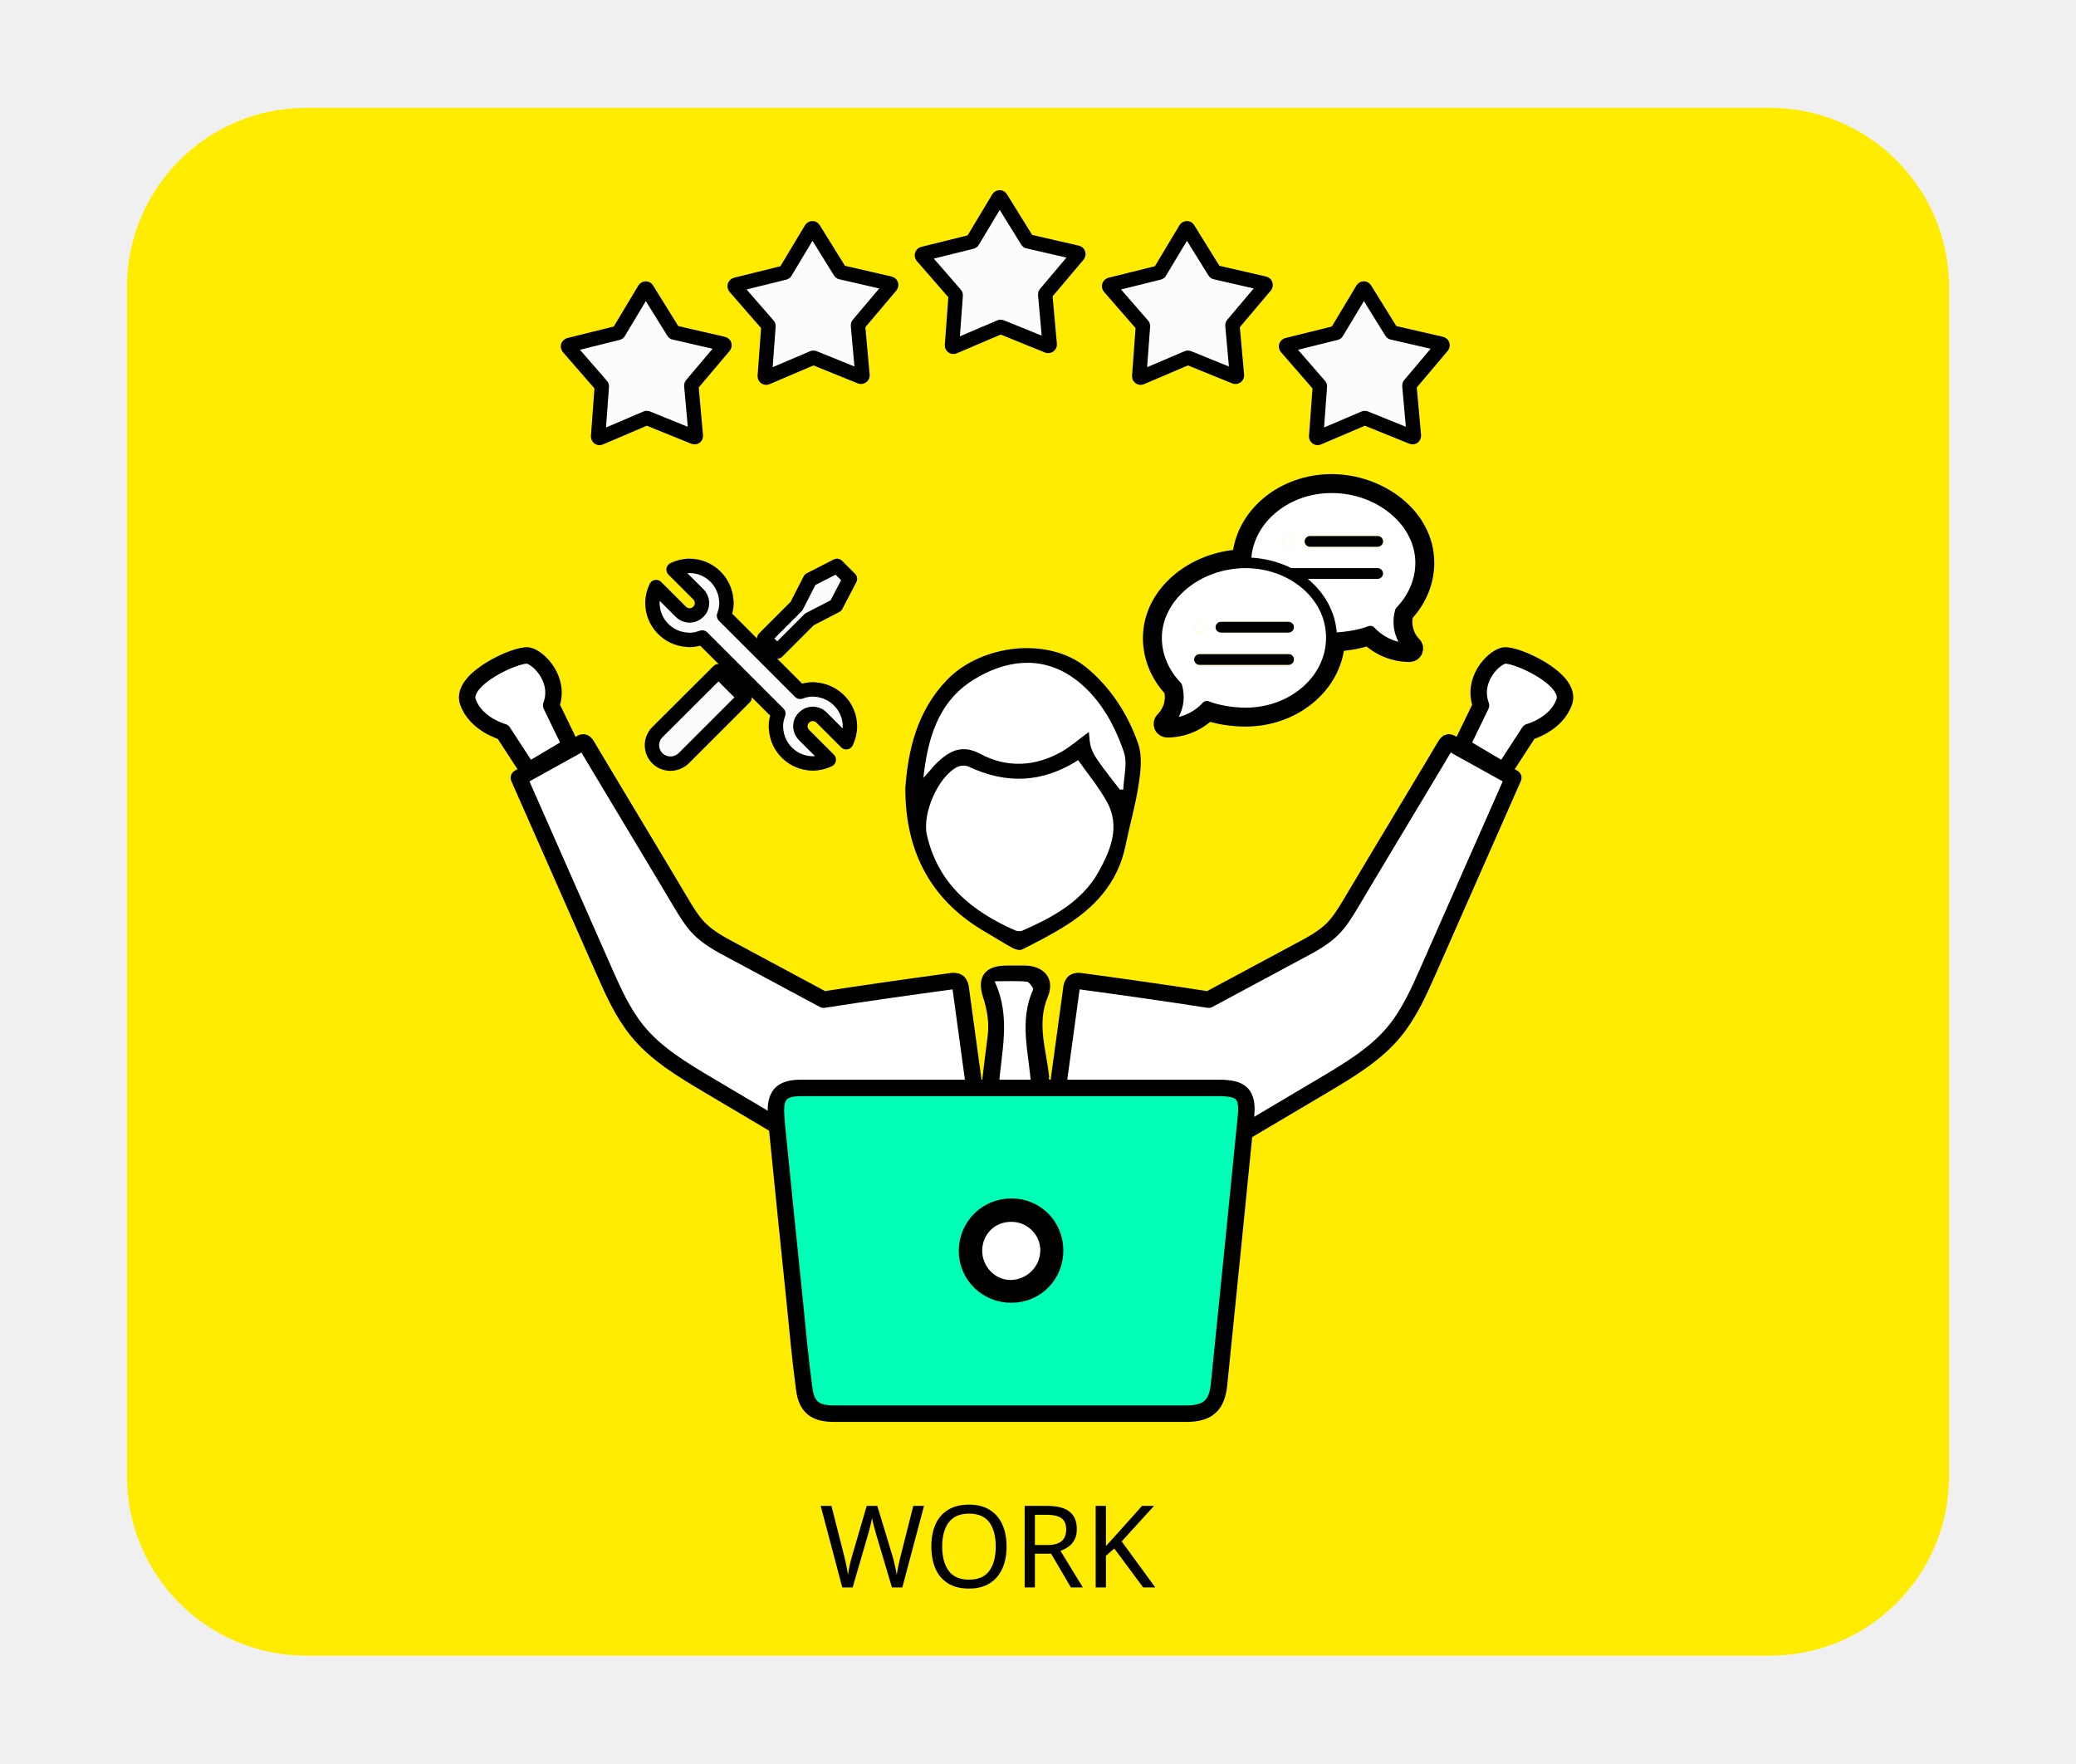
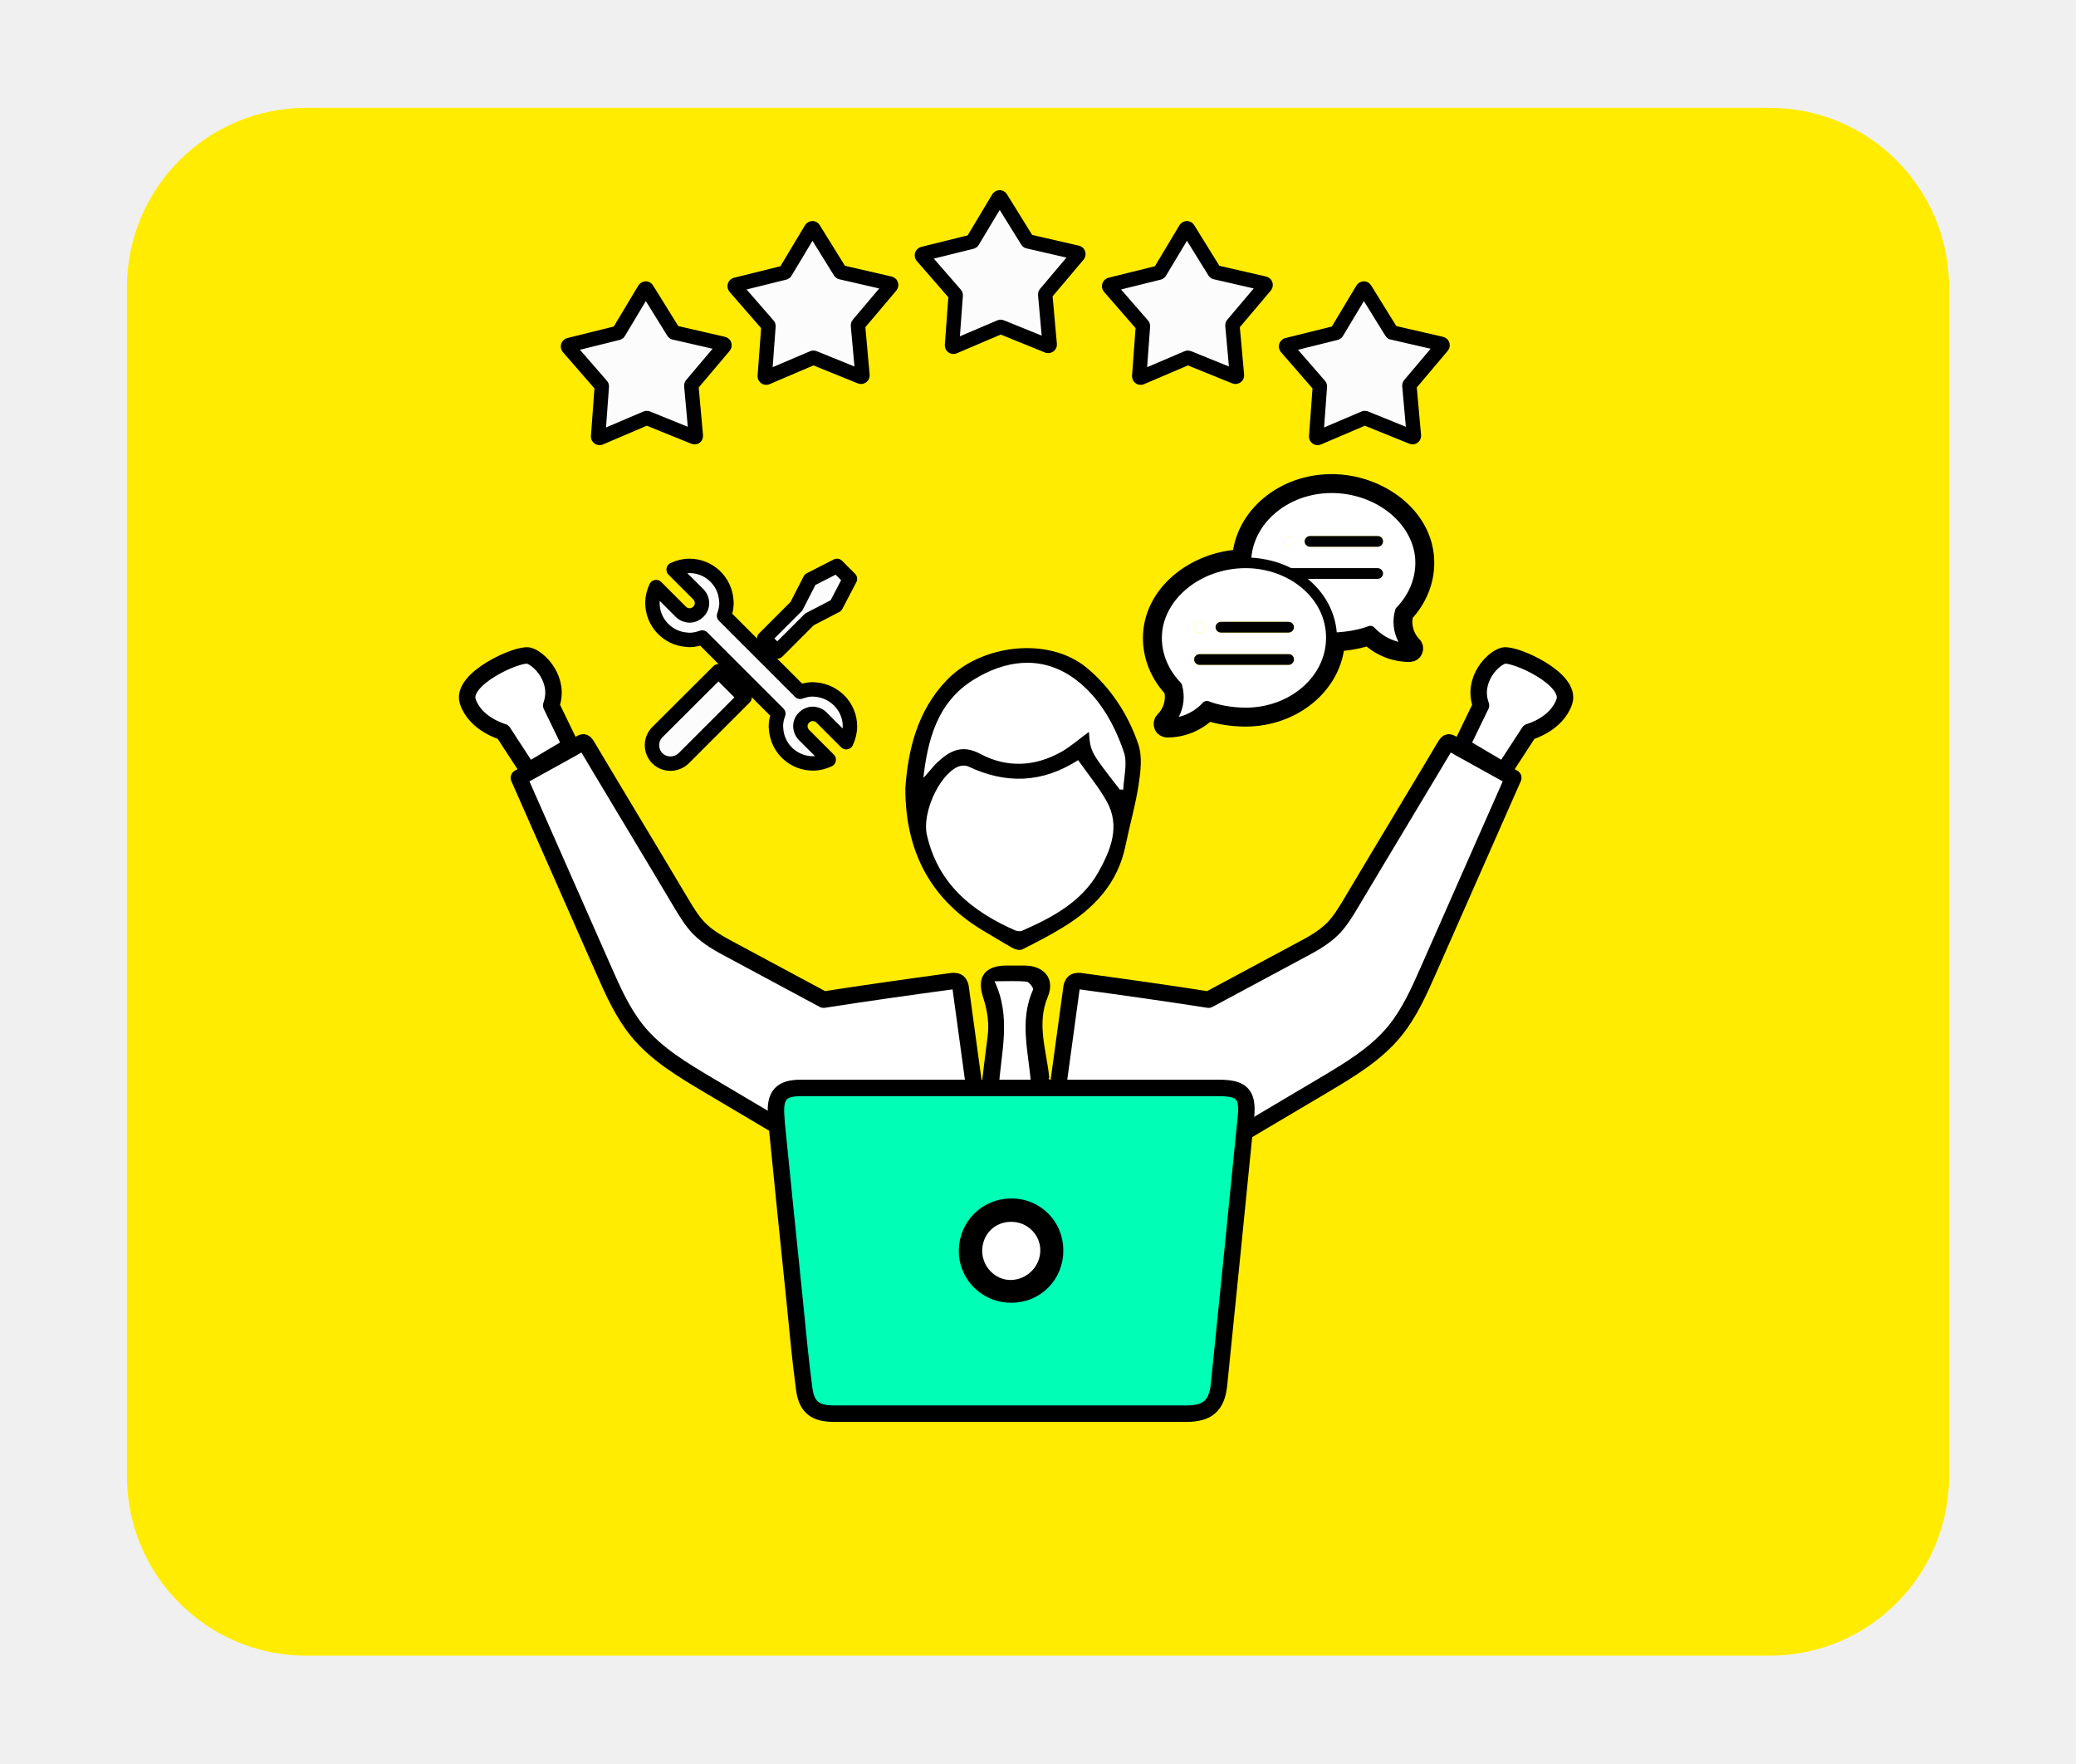
<svg xmlns="http://www.w3.org/2000/svg" version="1.1" id="Layer_1" x="0px" y="0px" viewBox="0 0 1009 857" style="enable-background:new 0 0 1009 857;" xml:space="preserve">
  <style type="text/css">
	.st0{fill:#FFEC00;}
	.st1{stroke:#000000;stroke-width:0.75;stroke-miterlimit:10;}
	.st2{fill:#FFFFFF;stroke:#000000;stroke-width:0.75;stroke-miterlimit:10;}
	.st3{fill:#FCFCFC;stroke:#000000;stroke-width:7;stroke-linecap:round;stroke-linejoin:round;stroke-miterlimit:10;}
	.st4{fill:#FFFFFF;}
	.st5{fill:none;stroke:#000000;stroke-width:8;stroke-linecap:round;stroke-linejoin:round;stroke-miterlimit:10;}
	.st6{fill:#FFFFFF;stroke:#000000;stroke-width:8;stroke-linecap:round;stroke-linejoin:round;stroke-miterlimit:10;}
	.st7{fill:#00FFB6;stroke:#000000;stroke-width:8;stroke-miterlimit:10;}
- 	.st8{font-family:'Ubuntu-Medium';}
+ 	.st8{font-family:'Ubuntu';}
	.st9{font-size:55.5px;}
</style>
  <path id="XMLID_276_" class="st0" d="M860.1,804.6H148.9c-48.2,0-87.2-39-87.2-87.2V139.6c0-48.2,39-87.2,87.2-87.2h711.2  c48.2,0,87.2,39,87.2,87.2v577.8C947.3,765.6,908.3,804.6,860.1,804.6z" />
  <g id="XMLID_274_">
    <path id="XMLID_294_" class="st1" d="M509.6,523.8c-1.3-13.3-6.3-26.1-0.7-39.5c3.6-8.6-1.7-14.6-10.9-14.7c-2.9,0-5.8,0-8.8,0   c-10,0-14.2,5.1-11.1,14.7c2.2,6.7,3.2,13.2,2.2,20.1c-0.6,4.3-2.3,18.5-2.8,22.7c2.2,6.1,4.4,2.5,4.5,9.1h11.3v0c4.7,0,9.3,0,14,0   c1.1-5.1,3.2-0.6,5.7-5.4c0,0-0.9-2.2-0.9-2.2 M502.5,481.1c-7,15.4-1.9,30.9-1,46.3c0,0.4-0.2,0.8-0.5,2h-16   c1-17.6,6.5-34.8-2.2-52.8c6.9,0,11.7-0.3,16.4,0.2C500.5,476.9,502.9,480.3,502.5,481.1z" />
    <path id="XMLID_767_" class="st1" d="M440.4,382.9c1.3-17.9,5.5-37.1,20.2-52.3c16.6-17.1,48.9-20.9,67.2-5.9   c11.6,9.5,20.2,22.7,25.1,37.1c2,5.9,1.1,13.3,0.1,19.7c-1.5,9.8-4.3,19.4-6.3,29.2c-3.7,18.4-15.3,30.6-30.7,39.9   c-6.2,3.8-12.7,7.1-19.2,10.4c-1.1,0.6-3.2,0.1-4.4-0.6c-4.4-2.4-8.6-5.1-12.9-7.6C453.7,438,440.3,414.9,440.4,382.9z    M524.1,368.9c-17.8,11.5-35.3,11.7-53.2,3.3c-1.6-0.7-4.1-0.6-5.8,0.2c-9.5,4.6-17.3,23-15,33.3c5.5,24,22.1,37.4,43.2,46.8   c1,0.4,2.5,0.6,3.5,0.2c14.9-6.5,29.3-14.1,37.5-28.9c5.9-10.6,10.7-22.3,4-34.4C534.4,382.4,529.2,376.1,524.1,368.9z    M544.1,384.1c0.7,0,1.4,0,2.2,0c0.2-6.3,2.2-13.2,0.3-18.7c-5-14.5-12.9-28.3-25.6-36.9c-15.5-10.4-32.7-8-48,1.5   c-17.8,11.1-22.5,29.6-24.7,49c2.8-2.6,4.9-5.7,7.5-8.2c5.9-5.6,11.7-8.8,20.5-4.1c13.2,7,27.1,6.3,40.1-1.2   c4.4-2.5,8.3-6,12.5-9.1C529.7,365.6,529.7,365.6,544.1,384.1z" />
    <path id="XMLID_579_" class="st2" d="M501,529.3c-5.4,0-10.5,0-16,0c1-17.6,6.5-34.8-2.2-52.8c6.9,0,11.7-0.3,16.4,0.2   c1.3,0.2,3.7,3.5,3.3,4.3c-7,15.3-2,30.8-1,46.3C501.5,527.8,501.3,528.2,501,529.3z" />
    <path id="XMLID_135_" class="st2" d="M524.1,368.9c5.1,7.2,10.3,13.5,14.2,20.5c6.7,12.1,1.9,23.8-4,34.4   c-8.2,14.7-22.6,22.4-37.5,28.9c-1,0.4-2.5,0.2-3.5-0.2c-21.2-9.3-37.8-22.8-43.2-46.8c-2.3-10.3,5.5-28.6,15-33.3   c1.6-0.8,4.2-1,5.8-0.2C488.8,380.6,506.3,380.4,524.1,368.9z" />
    <path id="XMLID_110_" class="st2" d="M544.1,384.1c-14.4-18.5-14.4-18.5-15.2-27.7c-4.2,3.1-8.1,6.5-12.5,9.1   c-13.1,7.5-27,8.2-40.1,1.2c-8.8-4.7-14.6-1.4-20.5,4.1c-2.6,2.5-4.7,5.6-7.5,8.2c2.1-19.4,6.8-37.9,24.7-49   c15.3-9.5,32.5-11.9,48-1.5c12.7,8.6,20.7,22.4,25.6,36.9c1.9,5.6-0.1,12.4-0.3,18.7C545.5,384.1,544.8,384.1,544.1,384.1z" />
    <g id="XMLID_889_">
      <g id="XMLID_444_">
        <g id="XMLID_445_">
          <g id="XMLID_448_">
            <g id="XMLID_449_">
              <path id="XMLID_460_" class="st3" d="M319.5,355.8c-3.5,3.5-3.5,9.2,0,12.7c1.8,1.8,4.1,2.6,6.4,2.6s4.6-0.9,6.4-2.6        l29.6-29.6l-12.7-12.7L319.5,355.8z" />
              <polygon id="XMLID_451_" class="st3" points="393.4,301 406.3,294.3 413.1,281.3 406.8,275 393.7,281.7 387.1,294.6         371.4,310.3 377.8,316.6       " />
              <path id="XMLID_450_" class="st3" d="M396.3,335.1l-1.2-0.1c-2.2,0-4.3,0.5-6.2,1.2l-37-37c0.7-1.9,1.2-4,1.2-6.2l-0.1-1.2        c-0.6-9.4-8.4-16.8-17.9-16.8c-2.8,0-5.4,0.7-7.7,1.8l12,12c0.6,0.6,1.1,1.4,1.4,2.2c0.8,2.1,0.4,4.6-1.4,6.3        c-1.2,1.2-2.7,1.8-4.2,1.8c-0.7,0-1.4-0.2-2.1-0.4c-0.8-0.3-1.5-0.7-2.2-1.4l-12-12c-1.1,2.3-1.8,4.9-1.8,7.7        c0,9.5,7.4,17.3,16.8,17.9l1.2,0.1c2.2,0,4.3-0.5,6.2-1.2l37,37c-0.7,1.9-1.2,4-1.2,6.2l0.1,1.2c0.6,9.4,8.4,16.8,17.9,16.8        c2.8,0,5.4-0.7,7.7-1.8l-12-12c-0.6-0.6-1.1-1.4-1.4-2.2c-0.8-2.1-0.4-4.6,1.4-6.3c1.2-1.2,2.7-1.8,4.2-1.8        c0.7,0,1.4,0.2,2.1,0.4c0.8,0.3,1.5,0.7,2.2,1.4l12,12c1.1-2.4,1.8-4.9,1.8-7.7C413.1,343.5,405.6,335.8,396.3,335.1z" />
            </g>
          </g>
        </g>
      </g>
    </g>
    <g id="XMLID_205_">
      <circle id="XMLID_281_" class="st4" cx="626.3" cy="263.1" r="2.6" />
      <circle id="XMLID_339_" class="st4" cx="583" cy="304.8" r="2.6" />
      <path id="XMLID_243_" class="st5" d="M682.9,298.4c6.6-7,10.2-15.8,10.2-24.9c0-22.7-22.7-39.1-45.9-39.1    c-23.5,0-42.8,16.2-44.3,36.6c-22.4,1.1-43.4,17.3-43.4,39.1c0,9.1,3.6,17.9,10.2,24.9c1.3,5.4-0.3,11-4.2,14.9    c-0.8,0.8-1,1.9-0.6,2.9c0.4,1,1.4,1.6,2.4,1.6c7.4,0,14.6-2.9,19.9-8.1c5.2,1.8,12,2.8,18.1,2.8c23.5,0,42.8-16.2,44.3-36.6    c5.5-0.2,11.1-1.3,15.6-2.8c5.3,5.1,12.5,8,19.9,8c1.1,0,2-0.6,2.4-1.6c0.4-1,0.2-2.1-0.6-2.8    C683.2,309.5,681.6,303.8,682.9,298.4z M605.4,343.9c-6.2,0-13.2-1.2-17.9-3.1c-1-0.4-2.2-0.1-2.9,0.7c-3.2,3.4-7.3,5.8-11.7,6.9    c2.5-4.7,3.1-10.3,1.6-15.5c-0.1-0.4-0.3-0.8-0.6-1.1c-5.9-6.1-9.2-13.8-9.2-21.8c0-18.4,18.6-33.9,40.7-33.9    c20.8,0,39.1,14.5,39.1,33.9C644.6,328.7,627,343.9,605.4,343.9z M667.9,305c-0.7-0.8-1.9-1.1-2.9-0.7c-4.1,1.6-9.9,2.7-15.4,3    c-0.8-9.9-5.7-19.1-14.1-26h34c1.4,0,2.6-1.2,2.6-2.6s-1.2-2.6-2.6-2.6h-42c-5.9-3-12.6-4.8-19.4-5.1c1.5-17.5,18.4-31.4,39-31.4    c22.1,0,40.7,15.5,40.7,33.9c0,8-3.3,15.7-9.2,21.8c-0.3,0.3-0.5,0.7-0.6,1.1c-1.5,5.3-0.9,10.8,1.6,15.5    C675.2,310.8,671.1,308.4,667.9,305z" />
      <path id="XMLID_474_" class="st4" d="M678.1,296.4c0.1-0.4,0.3-0.8,0.6-1.1c5.9-6.1,9.2-13.8,9.2-21.8c0-18.4-18.6-33.9-40.7-33.9    c-20.6,0-37.5,13.9-39,31.4c6.8,0.4,13.5,2.1,19.4,5.1h42c1.4,0,2.6,1.2,2.6,2.6s-1.2,2.6-2.6,2.6h-34c8.4,6.9,13.3,16.2,14.1,26    c5.5-0.3,11.3-1.4,15.4-3c1-0.4,2.2-0.1,2.9,0.7c3.2,3.4,7.2,5.8,11.7,6.9C677.2,307.2,676.6,301.7,678.1,296.4z M626.3,265.7    c-1.4,0-2.6-1.2-2.6-2.6c0-1.4,1.2-2.6,2.6-2.6s2.6,1.2,2.6,2.6C628.9,264.5,627.7,265.7,626.3,265.7z M669.6,265.7h-32.9    c-1.4,0-2.6-1.2-2.6-2.6c0-1.4,1.2-2.6,2.6-2.6h32.9c1.4,0,2.6,1.2,2.6,2.6C672.2,264.5,671,265.7,669.6,265.7z" />
      <path id="XMLID_388_" class="st4" d="M605.4,276.1c-22.1,0-40.7,15.5-40.7,33.9c0,8,3.3,15.7,9.2,21.8c0.3,0.3,0.5,0.7,0.6,1.1    c1.5,5.3,0.9,10.8-1.6,15.5c4.5-1.1,8.6-3.5,11.7-6.9c0.7-0.8,1.9-1.1,2.9-0.7c4.7,1.9,11.7,3.1,17.9,3.1    c21.6,0,39.1-15.2,39.1-33.9C644.6,290.6,626.3,276.1,605.4,276.1z M583,302.2c1.4,0,2.6,1.2,2.6,2.6c0,1.4-1.2,2.6-2.6,2.6    s-2.6-1.2-2.6-2.6C580.4,303.4,581.6,302.2,583,302.2z M626.3,323.1H583c-1.4,0-2.6-1.2-2.6-2.6c0-1.4,1.2-2.6,2.6-2.6h43.3    c1.4,0,2.6,1.2,2.6,2.6C628.9,321.9,627.7,323.1,626.3,323.1z M626.3,307.4h-32.9c-1.4,0-2.6-1.2-2.6-2.6c0-1.4,1.2-2.6,2.6-2.6    h32.9c1.4,0,2.6,1.2,2.6,2.6C628.9,306.2,627.7,307.4,626.3,307.4z" />
      <path id="XMLID_334_" d="M628.9,304.8c0,1.4-1.2,2.6-2.6,2.6h-32.9c-1.4,0-2.6-1.2-2.6-2.6c0-1.4,1.2-2.6,2.6-2.6h32.9    C627.7,302.2,628.9,303.4,628.9,304.8z" />
      <path id="XMLID_331_" d="M628.9,320.5c0,1.4-1.2,2.6-2.6,2.6H583c-1.4,0-2.6-1.2-2.6-2.6c0-1.4,1.2-2.6,2.6-2.6h43.3    C627.7,317.8,628.9,319,628.9,320.5z" />
      <path id="XMLID_200_" d="M672.2,263.1c0,1.4-1.2,2.6-2.6,2.6h-32.9c-1.4,0-2.6-1.2-2.6-2.6c0-1.4,1.2-2.6,2.6-2.6h32.9    C671,260.5,672.2,261.6,672.2,263.1z" />
    </g>
    <g id="XMLID_6_">
      <path id="XMLID_255_" class="st6" d="M490.7,678c-0.5,0.1-1,0.1-1.4,0.2c-28.2,2.4-56.4,4.7-84.6,7.1c-1.3,0.1-2.6,0.2-3.6-0.6    c-1.1-0.8-1.3-2.3-1.5-3.7c-5.2-43.4-10.5-86.8-15.7-130.2c-13.2-7.8-26.3-15.6-39.5-23.4c-12.6-7.5-25.6-15.2-34.8-26.6    c-7-8.7-11.6-19-16.1-29.2c-13.8-31.2-27.5-62.4-41.3-93.6c7.7-4.3,15.4-8.5,23.1-12.8c1.8-1,3.7-2,5.5-3.1c2.6-1.5,3-2.2,4.6,0.5    c2.3,3.8,4.5,7.6,6.8,11.4c9.1,15.2,18.2,30.4,27.3,45.5c3.9,6.5,7.8,13.1,11.7,19.6c2.5,4.2,5.1,8.4,8.4,11.9    c4.5,4.6,10.3,7.8,16,10.8c14.9,8,29.8,16,44.7,24c20.5-3.2,41.1-6.1,61.7-8.9c1.2-0.2,2.6-0.3,3.6,0.4c1,0.8,1.3,2.1,1.4,3.4    c8.8,64.1,17.5,128.3,26.3,192.4c0.2,1.4,0.3,2.9-0.6,4C492.1,677.5,491.4,677.8,490.7,678z" />
      <path id="XMLID_2_" class="st6" d="M256.8,374.6l-12.3-18.9c0,0-13.3-3.6-17.1-14.7c-3.8-11.1,24.2-23.6,29.5-22.4    c5.3,1.3,15.5,11.9,11,24.2l9.5,19.6L256.8,374.6z" />
    </g>
    <g id="XMLID_7_">
      <path id="XMLID_9_" class="st6" d="M497,678c0.5,0.1,1,0.1,1.4,0.2c28.2,2.4,56.4,4.7,84.6,7.1c1.3,0.1,2.6,0.2,3.6-0.6    c1.1-0.8,1.3-2.3,1.5-3.7c5.2-43.4,10.5-86.8,15.7-130.2c13.2-7.8,26.3-15.6,39.5-23.4c12.6-7.5,25.6-15.2,34.8-26.6    c7-8.7,11.6-19,16.1-29.2c13.8-31.2,27.5-62.4,41.3-93.6c-7.7-4.3-15.4-8.5-23.1-12.8c-1.8-1-3.7-2-5.5-3.1    c-2.6-1.5-3-2.2-4.6,0.5c-2.3,3.8-4.5,7.6-6.8,11.4c-9.1,15.2-18.2,30.4-27.3,45.5c-3.9,6.5-7.8,13.1-11.7,19.6    c-2.5,4.2-5.1,8.4-8.4,11.9c-4.5,4.6-10.3,7.8-16,10.8c-14.9,8-29.8,16-44.7,24c-20.5-3.2-41.1-6.1-61.7-8.9    c-1.2-0.2-2.6-0.3-3.6,0.4c-1,0.8-1.3,2.1-1.4,3.4c-8.8,64.1-17.5,128.3-26.3,192.4c-0.2,1.4-0.3,2.9,0.6,4    C495.5,677.5,496.2,677.8,497,678z" />
      <path id="XMLID_8_" class="st6" d="M730.9,374.6l12.3-18.9c0,0,13.3-3.6,17.1-14.7c3.8-11.1-24.2-23.6-29.5-22.4    c-5.3,1.3-15.5,11.9-11,24.2l-9.5,19.6L730.9,374.6z" />
    </g>
    <g id="XMLID_352_">
      <path id="XMLID_760_" class="st7" d="M592.4,528.7c-33.6,0-67.3,0-100.9,0v0h-23.2c-26.3,0-52.7,0-79,0c-9.6,0-12.7,3.5-12.1,13.1    c0.1,1.5,0.2,2.9,0.3,4.4c2.9,28.9,5.8,57.8,8.8,86.6c1.4,14.1,2.7,28.3,4.6,42.3c1.2,8.9,5.5,11.9,14.5,11.9    c57.1,0,114.1,0,171.2,0c10.3,0,14.9-3.9,15.9-14.3c4.4-43.4,8.8-86.8,13.1-130.3C606.6,531.7,603.5,528.7,592.4,528.7z     M491.6,629.1c-12,0.1-21.7-9.5-21.6-21.3c0.1-12,9.6-21.4,21.6-21.4c11.8,0,21.1,9.3,21.2,21C513,619.5,503.6,629.1,491.6,629.1z    " />
      <path id="XMLID_739_" class="st1" d="M491.6,586.4c-12,0-21.6,9.4-21.6,21.4c-0.1,11.8,9.7,21.4,21.6,21.3    c12-0.1,21.4-9.6,21.2-21.7C512.7,595.7,503.4,586.5,491.6,586.4z M491.3,622.4c-7.9,0.1-14.5-6.8-14.3-15c0.2-8,6.4-14,14.5-14    c7.9,0,14.4,6.4,14.4,14.2C506.1,615.6,499.4,622.2,491.3,622.4z" />
      <path id="XMLID_32_" class="st2" d="M491.6,593.4c7.9,0,14.4,6.4,14.4,14.2c0,8-6.6,14.7-14.7,14.8c-7.9,0.1-14.5-6.8-14.3-15    C477.3,599.3,483.5,593.3,491.6,593.4z" />
    </g>
    <g id="XMLID_183_">
      <path id="XMLID_57_" class="st3" d="M337.3,212.4l-22.7-9.2c-0.2-0.1-0.3-0.1-0.5,0l-22.5,9.6c-0.4,0.2-0.9-0.2-0.9-0.6l1.8-24.4    c0-0.2,0-0.3-0.2-0.5l-16.1-18.5c-0.3-0.4-0.1-0.9,0.3-1.1l23.8-5.9c0.2,0,0.3-0.1,0.4-0.3l12.6-21c0.3-0.4,0.9-0.4,1.1,0    l12.9,20.8c0.1,0.1,0.2,0.3,0.4,0.3l23.9,5.5c0.5,0.1,0.7,0.7,0.4,1.1l-15.8,18.7c-0.1,0.1-0.2,0.3-0.2,0.5l2.2,24.4    C338.3,212.3,337.8,212.6,337.3,212.4z" />
      <g id="XMLID_165_">
        <path id="XMLID_179_" class="st3" d="M418.3,183.1l-22.7-9.2c-0.2-0.1-0.3-0.1-0.5,0l-22.5,9.6c-0.4,0.2-0.9-0.2-0.9-0.6     l1.8-24.4c0-0.2,0-0.3-0.2-0.5l-16.1-18.5c-0.3-0.4-0.1-0.9,0.3-1.1l23.8-5.9c0.2,0,0.3-0.1,0.4-0.3l12.6-21     c0.3-0.4,0.9-0.4,1.1,0l12.9,20.8c0.1,0.1,0.2,0.3,0.4,0.3l23.9,5.5c0.5,0.1,0.7,0.7,0.4,1.1l-15.8,18.7     c-0.1,0.1-0.2,0.3-0.2,0.5l2.2,24.4C419.2,182.9,418.7,183.2,418.3,183.1z" />
        <path id="XMLID_180_" class="st3" d="M509.3,168.1l-22.7-9.2c-0.2-0.1-0.3-0.1-0.5,0l-22.5,9.6c-0.4,0.2-0.9-0.2-0.9-0.6     l1.8-24.4c0-0.2,0-0.3-0.2-0.5l-16.1-18.5c-0.3-0.4-0.1-0.9,0.3-1.1l23.8-5.9c0.2,0,0.3-0.1,0.4-0.3l12.6-21     c0.3-0.4,0.9-0.4,1.1,0l12.9,20.8c0.1,0.1,0.2,0.3,0.4,0.3l23.9,5.5c0.5,0.1,0.7,0.7,0.4,1.1l-15.8,18.7     c-0.1,0.1-0.2,0.3-0.2,0.5l2.2,24.4C510.2,167.9,509.7,168.2,509.3,168.1z" />
        <path id="XMLID_181_" class="st3" d="M600.3,183.1l-22.7-9.2c-0.2-0.1-0.3-0.1-0.5,0l-22.5,9.6c-0.4,0.2-0.9-0.2-0.9-0.6     l1.8-24.4c0-0.2,0-0.3-0.2-0.5l-16.1-18.5c-0.3-0.4-0.1-0.9,0.3-1.1l23.8-5.9c0.2,0,0.3-0.1,0.4-0.3l12.6-21     c0.3-0.4,0.9-0.4,1.1,0l12.9,20.8c0.1,0.1,0.2,0.3,0.4,0.3l23.9,5.5c0.5,0.1,0.7,0.7,0.4,1.1l-15.8,18.7     c-0.1,0.1-0.2,0.3-0.2,0.5l2.2,24.4C601.2,182.9,600.7,183.2,600.3,183.1z" />
      </g>
      <path id="XMLID_182_" class="st3" d="M686.3,212.4l-22.7-9.2c-0.2-0.1-0.3-0.1-0.5,0l-22.5,9.6c-0.4,0.2-0.9-0.2-0.9-0.6l1.8-24.4    c0-0.2,0-0.3-0.2-0.5l-16.1-18.5c-0.3-0.4-0.1-0.9,0.3-1.1l23.8-5.9c0.2,0,0.3-0.1,0.4-0.3l12.6-21c0.3-0.4,0.9-0.4,1.1,0    l12.9,20.8c0.1,0.1,0.2,0.3,0.4,0.3l23.9,5.5c0.5,0.1,0.7,0.7,0.4,1.1l-15.8,18.7c-0.1,0.1-0.2,0.3-0.2,0.5l2.2,24.4    C687.2,212.3,686.7,212.6,686.3,212.4z" />
    </g>
  </g>
-   <g id="XMLID_935_">
-     <text id="XMLID_29_" transform="matrix(1 0 0 1 398.2136 771.4366)" class="st8 st9">WORK</text>
-   </g>
</svg>
